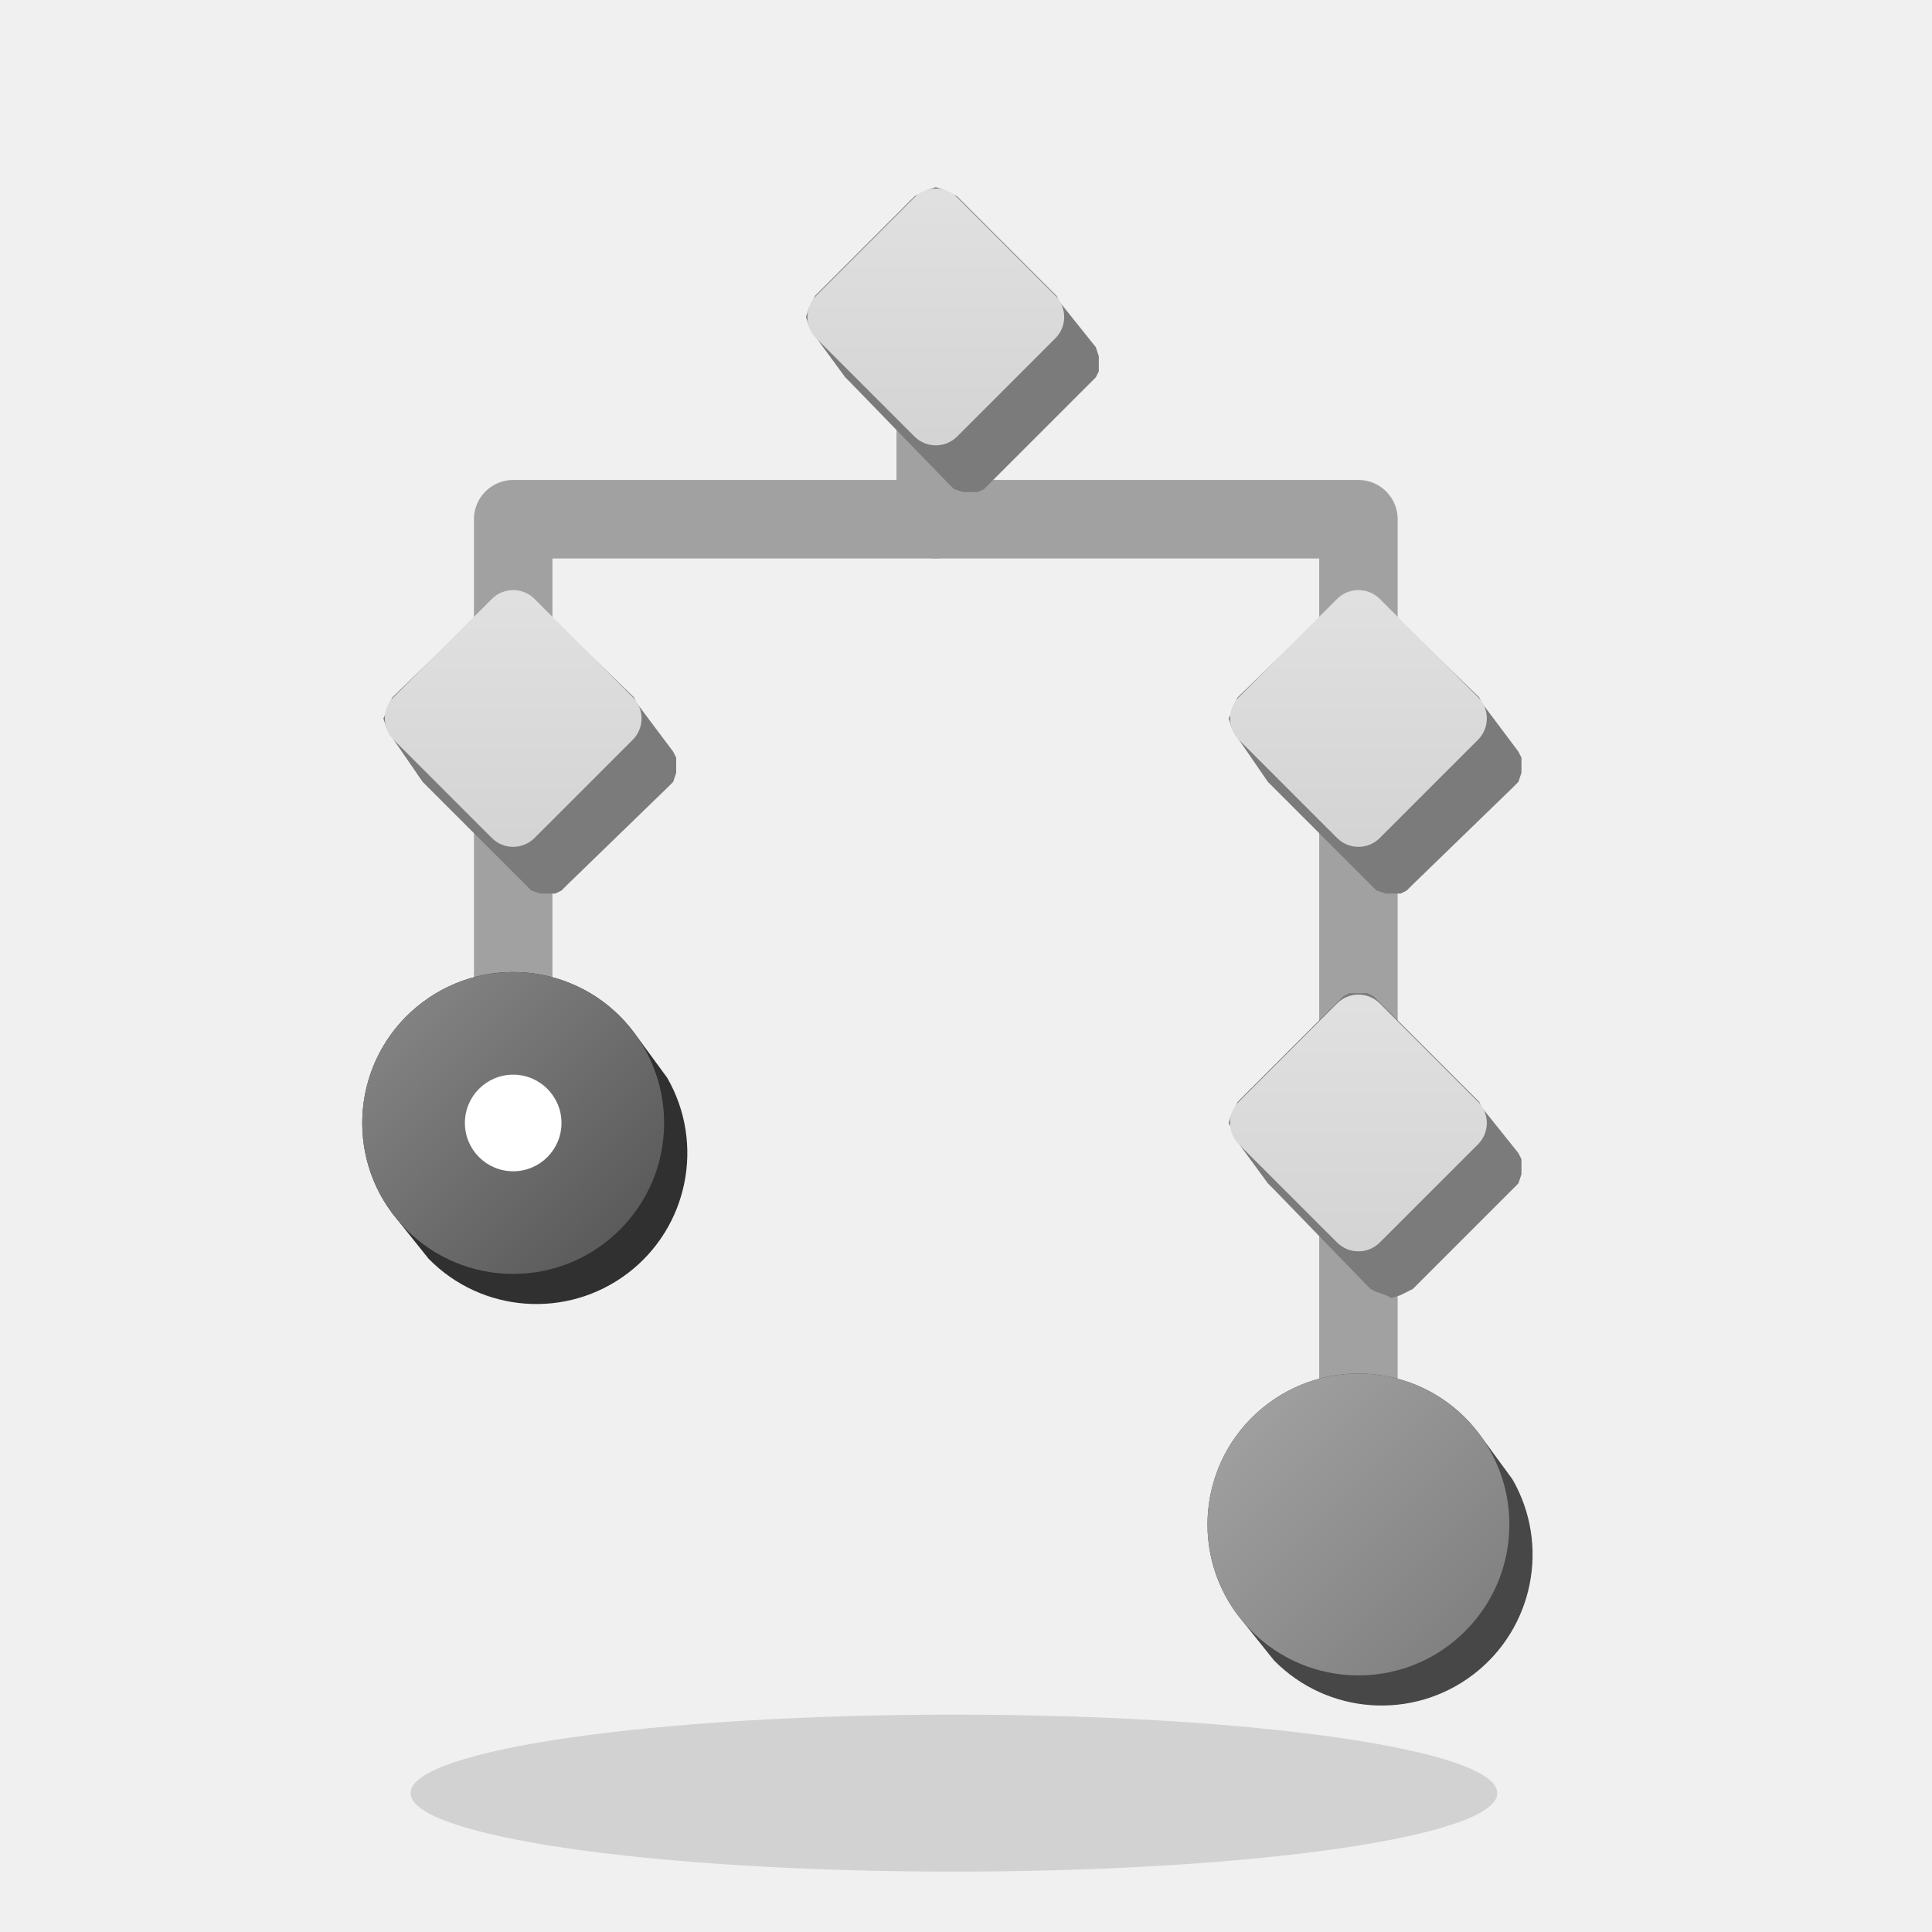
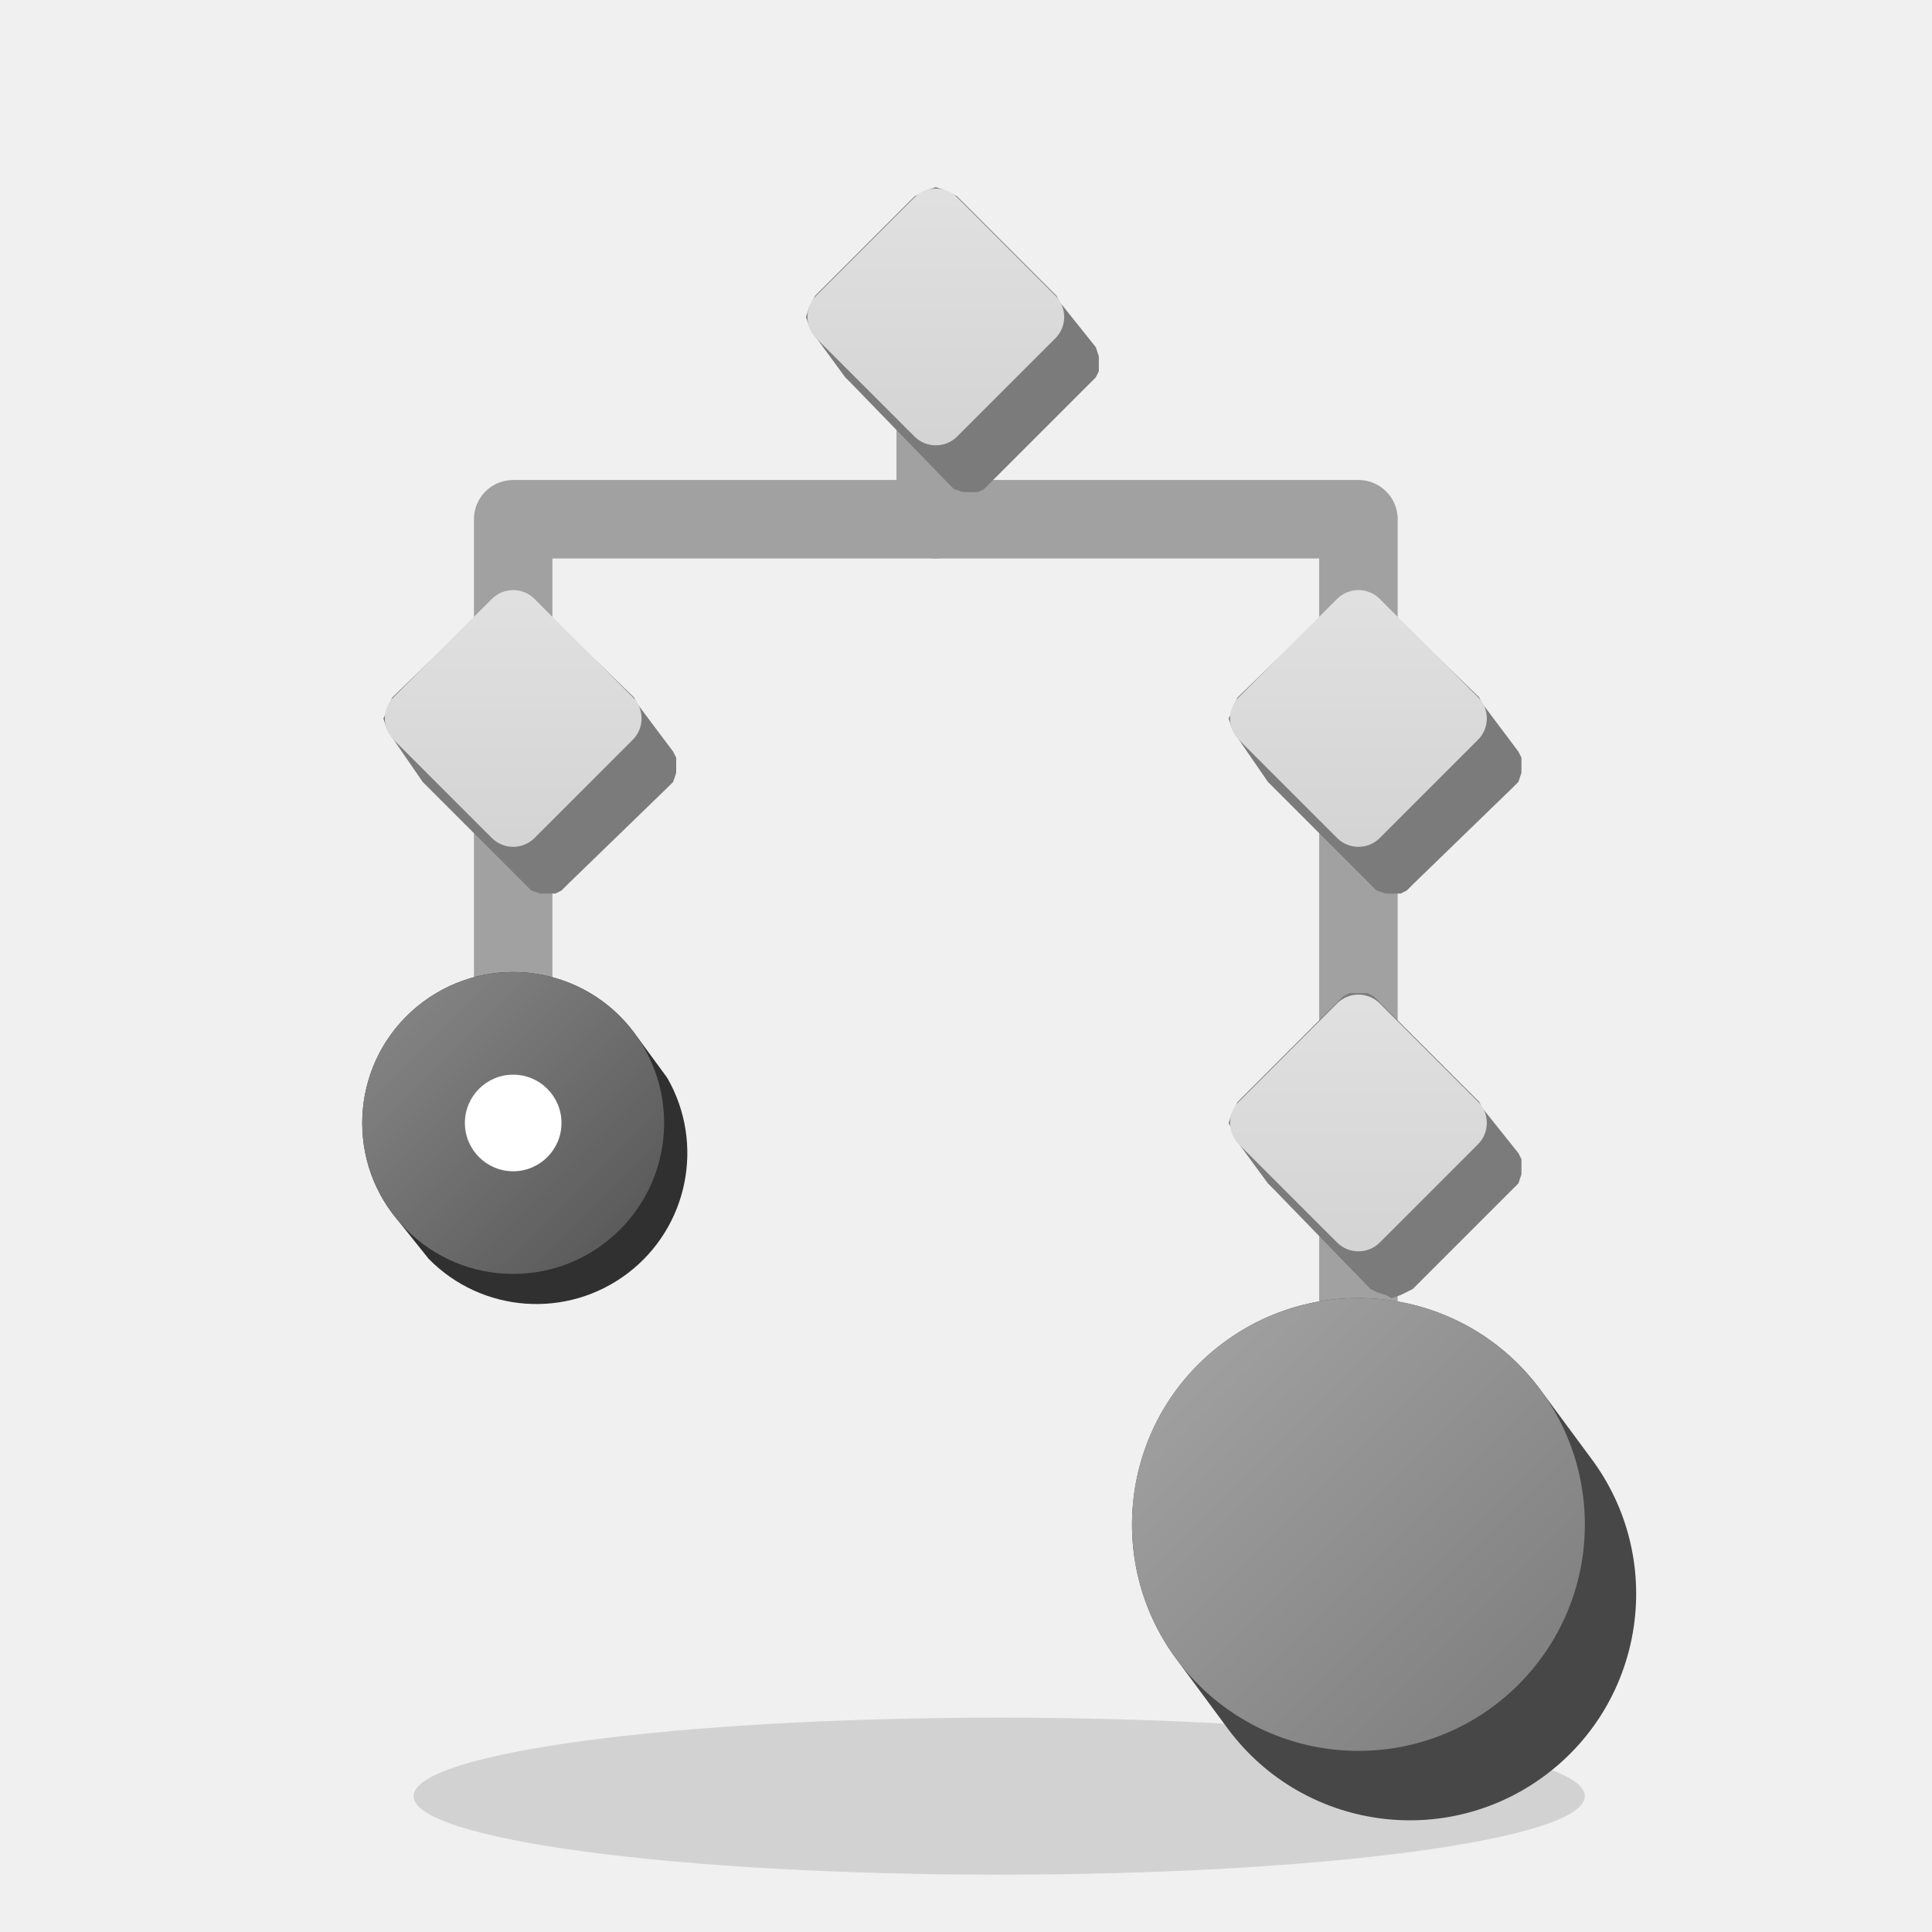
<svg xmlns="http://www.w3.org/2000/svg" viewBox="0 0 64 64" width="64" height="64">
  <defs>
    <linearGradient id="grad_person_cousin_once_removed_f_mist" x1="0" y1="0" x2="1" y2="1">
      <stop offset="0" stop-color="#E1E1E1" />
      <stop offset="1" stop-color="#D3D3D3" />
    </linearGradient>
    <linearGradient id="grad_person_cousin_once_removed_f_ink" x1="0" y1="0" x2="1" y2="1">
      <stop offset="0" stop-color="#8A8A8A" />
      <stop offset="1" stop-color="#535353" />
    </linearGradient>
    <linearGradient id="grad_person_cousin_once_removed_f_orange" x1="0" y1="0" x2="1" y2="1">
      <stop offset="0" stop-color="#A5A5A5" />
      <stop offset="1" stop-color="#7B7B7B" />
    </linearGradient>
  </defs>
  <g class="shadow">
-     <ellipse cx="31.6" cy="59.4" rx="18" ry="2.6" fill="#171717" opacity="0.14" />
+     <ellipse cx="33.1" cy="59.5" rx="19.4" ry="2.6" fill="#171717" opacity="0.14" />
  </g>
  <g class="links">
    <path d="M31 10.5L31 17.2L17 17.2L17 23.8" fill="none" stroke="#A1A1A1" stroke-linecap="round" stroke-linejoin="round" stroke-width="2.6" />
    <path d="M17 23.8L17 37.2" fill="none" stroke="#A1A1A1" stroke-linecap="round" stroke-linejoin="round" stroke-width="2.6" />
    <path d="M31 10.5L31 17.2L45 17.2L45 23.8" fill="none" stroke="#A1A1A1" stroke-linecap="round" stroke-linejoin="round" stroke-width="2.6" />
    <path d="M45 23.8L45 37.2" fill="none" stroke="#A1A1A1" stroke-linecap="round" stroke-linejoin="round" stroke-width="2.6" />
    <path d="M45 37.2L45 50.5" fill="none" stroke="#A1A1A1" stroke-linecap="round" stroke-linejoin="round" stroke-width="2.6" />
  </g>
  <g class="solids">
    <g>
      <path d="M26.7 10.5L26.8 10.2L26.9 10L27 9.8L30.3 6.5L30.5 6.4L30.7 6.3L31 6.2L31.3 6.3L31.5 6.4L31.7 6.5L35 9.8L35.1 10L36.3 11.5L36.4 11.8L36.4 12L36.4 12.3L36.3 12.5L36.1 12.7L32.8 16L32.6 16.2L32.4 16.3L32.1 16.3L31.9 16.3L31.6 16.2L31.4 16L28.2 12.7L28 12.5L26.9 11L26.8 10.8Z" fill="#7B7B7B" />
      <rect x="27.7" y="7.2" width="6.6" height="6.6" rx="1" transform="rotate(45 31 10.5)" fill="url(#grad_person_cousin_once_removed_f_mist)" />
    </g>
    <g>
      <path d="M12.7 23.8L12.8 23.6L12.9 23.3L13 23.1L16.3 19.9L16.5 19.7L16.7 19.6L17 19.6L17.3 19.6L17.5 19.7L17.7 19.9L21 23.1L21.1 23.3L22.3 24.9L22.4 25.1L22.4 25.4L22.4 25.6L22.3 25.9L22.1 26.1L18.8 29.3L18.6 29.5L18.4 29.6L18.1 29.6L17.9 29.6L17.6 29.5L17.4 29.3L14.2 26.1L14 25.9L12.9 24.3L12.8 24.1Z" fill="#7B7B7B" />
      <rect x="13.7" y="20.5" width="6.6" height="6.6" rx="1" transform="rotate(45 17 23.8)" fill="url(#grad_person_cousin_once_removed_f_mist)" />
    </g>
    <g>
      <path d="M13 40.2L14.2 41.7A5 5 0 0 0 22.1 35.7L21 34.2A5 5 0 0 0 13 40.2Z" fill="#303030" />
      <circle cx="17" cy="37.2" r="5" fill="url(#grad_person_cousin_once_removed_f_ink)" />
    </g>
    <g>
      <path d="M40.7 23.8L40.8 23.6L40.9 23.3L41 23.1L44.3 19.9L44.5 19.7L44.7 19.6L45 19.6L45.3 19.6L45.5 19.7L45.7 19.9L49 23.1L49.1 23.3L50.3 24.9L50.4 25.1L50.4 25.4L50.4 25.6L50.3 25.9L50.1 26.1L46.8 29.3L46.6 29.5L46.4 29.6L46.1 29.6L45.9 29.6L45.6 29.5L45.4 29.3L42.2 26.1L42 25.9L40.9 24.3L40.8 24.1Z" fill="#7B7B7B" />
      <rect x="41.7" y="20.5" width="6.6" height="6.6" rx="1" transform="rotate(45 45 23.8)" fill="url(#grad_person_cousin_once_removed_f_mist)" />
    </g>
    <g>
      <path d="M40.7 37.2L40.8 36.9L40.9 36.7L41 36.5L44.3 33.2L44.5 33L44.7 32.9L45 32.9L45.3 32.9L45.5 33L45.7 33.2L49 36.5L49.1 36.7L50.3 38.2L50.4 38.4L50.4 38.7L50.4 38.9L50.3 39.2L50.1 39.4L46.8 42.7L46.6 42.8L46.4 42.9L46.1 43L45.9 42.9L45.6 42.8L45.4 42.7L42.2 39.4L42 39.2L40.9 37.7L40.8 37.4Z" fill="#7B7B7B" />
      <rect x="41.7" y="33.9" width="6.6" height="6.6" rx="1" transform="rotate(45 45 37.2)" fill="url(#grad_person_cousin_once_removed_f_mist)" />
    </g>
    <g>
-       <path d="M41 53.5L42.2 55A5 5 0 0 0 50.1 49L49 47.5A5 5 0 0 0 41 53.5Z" fill="#474747" />
-       <circle cx="45" cy="50.5" r="5" fill="url(#grad_person_cousin_once_removed_f_orange)" />
+       <path d="M39 55L40.7 57.3A7.5 7.5 0 0 0 52.7 48.3L51 46A7.5 7.5 0 0 0 39 55Z" fill="#474747" />
+       <circle cx="45" cy="50.5" r="7.5" fill="url(#grad_person_cousin_once_removed_f_orange)" />
    </g>
  </g>
  <g class="marks">
    <path d="M15.4 37.2a1.6 1.6 0 1 0 3.2 0a1.6 1.6 0 1 0 -3.2 0Z" fill="#FFFFFF" />
  </g>
</svg>
